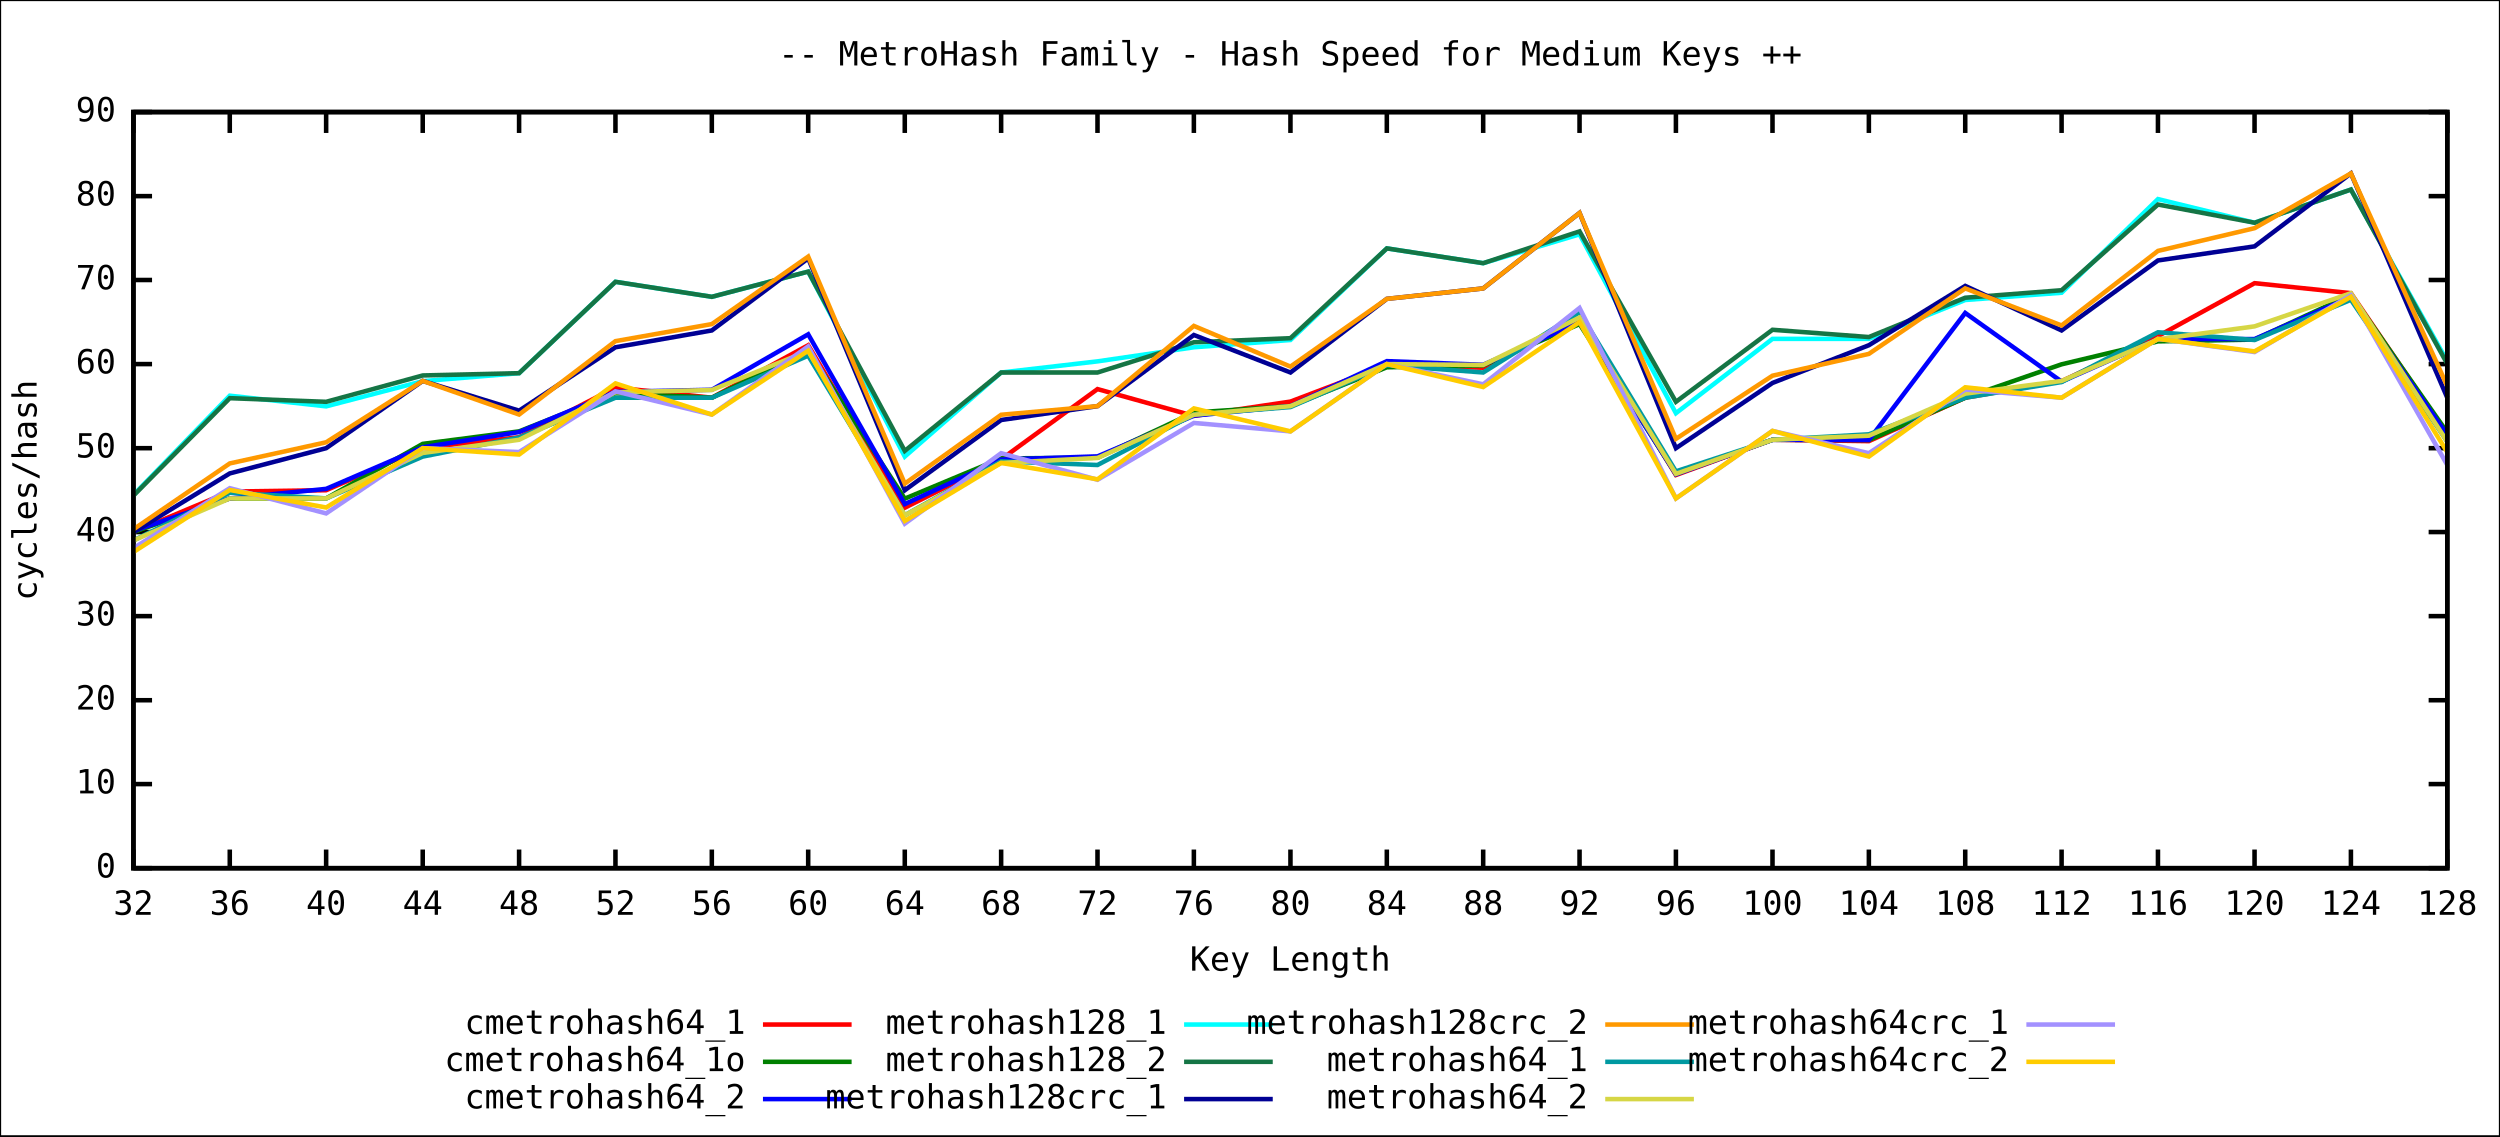
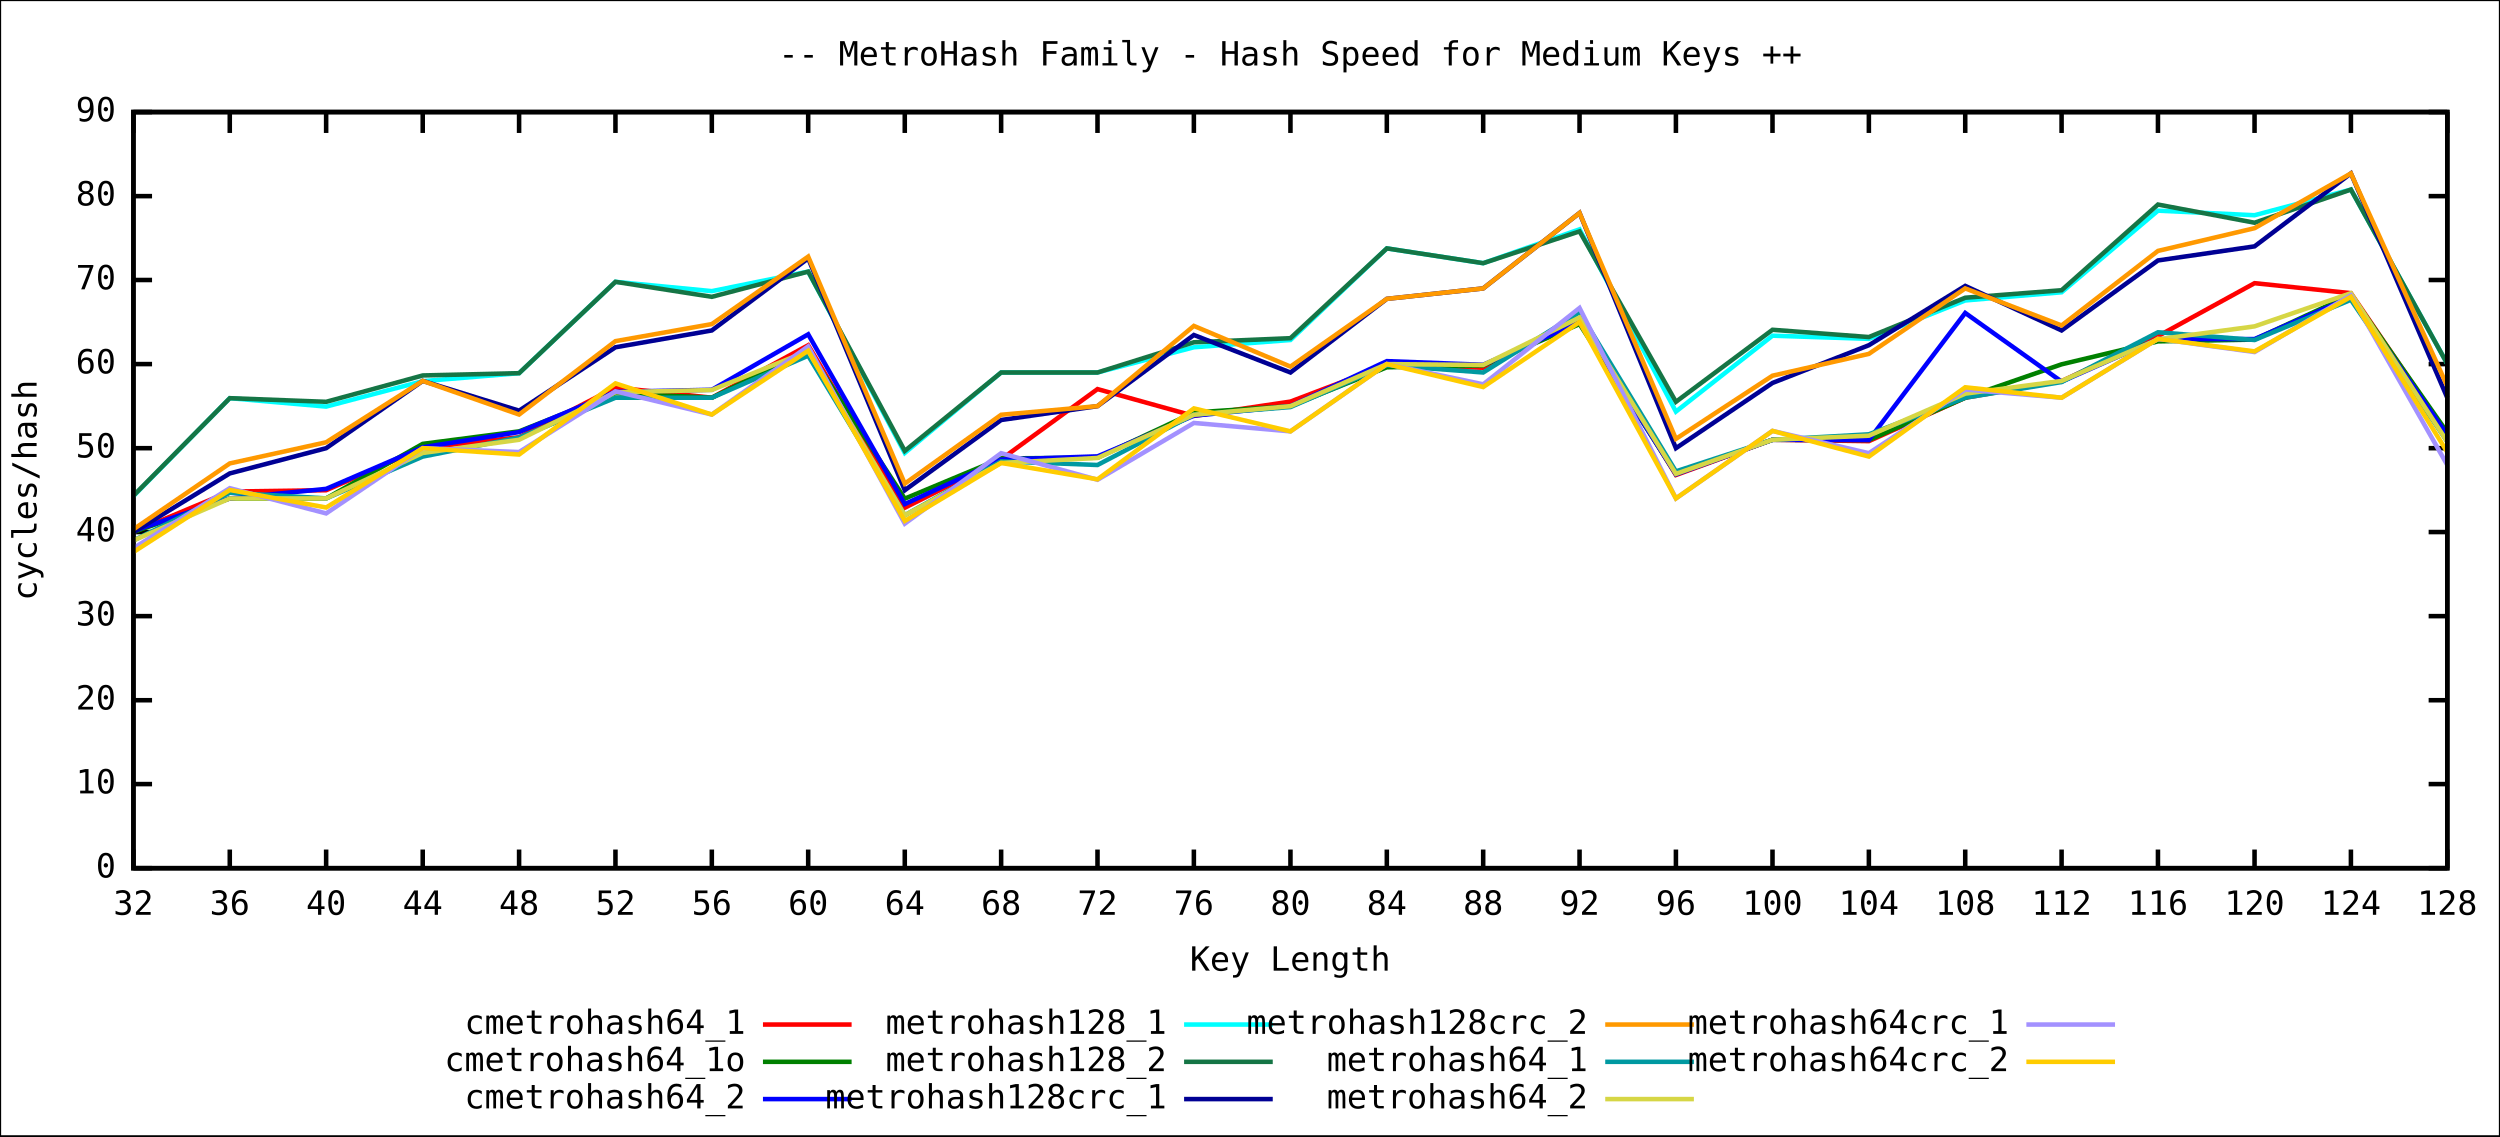
<svg xmlns="http://www.w3.org/2000/svg" xmlns:xlink="http://www.w3.org/1999/xlink" width="1100" height="500" viewBox="0 0 1100 500">
  <rect x="0" y="0" width="1100" height="500" fill="#ffffff" stroke="black" stroke-width="1" />
  <g id="gnuplot_canvas">
    <defs>
      <circle id="gpDot" r="0.5" stroke-width="0.5" />
      <path id="gpPt0" stroke-width="0.244" stroke="currentColor" d="M-1,0 h2 M0,-1 v2" />
      <path id="gpPt1" stroke-width="0.244" stroke="currentColor" d="M-1,-1 L1,1 M1,-1 L-1,1" />
      <path id="gpPt2" stroke-width="0.244" stroke="currentColor" d="M-1,0 L1,0 M0,-1 L0,1 M-1,-1 L1,1 M-1,1 L1,-1" />
      <rect id="gpPt3" stroke-width="0.244" stroke="currentColor" x="-1" y="-1" width="2" height="2" />
      <rect id="gpPt4" stroke-width="0.244" stroke="currentColor" fill="currentColor" x="-1" y="-1" width="2" height="2" />
      <circle id="gpPt5" stroke-width="0.244" stroke="currentColor" cx="0" cy="0" r="1" />
      <use xlink:href="#gpPt5" id="gpPt6" fill="currentColor" stroke="none" />
      <path id="gpPt7" stroke-width="0.244" stroke="currentColor" d="M0,-1.33 L-1.33,0.67 L1.33,0.67 z" />
      <use xlink:href="#gpPt7" id="gpPt8" fill="currentColor" stroke="none" />
      <use xlink:href="#gpPt7" id="gpPt9" stroke="currentColor" transform="rotate(180)" />
      <use xlink:href="#gpPt9" id="gpPt10" fill="currentColor" stroke="none" />
      <use xlink:href="#gpPt3" id="gpPt11" stroke="currentColor" transform="rotate(45)" />
      <use xlink:href="#gpPt11" id="gpPt12" fill="currentColor" stroke="none" />
    </defs>
    <g style="fill:none; color:white; stroke:black; stroke-width:2.00; stroke-linecap:butt; stroke-linejoin:miter">
</g>
    <g style="fill:none; color:black; stroke:currentColor; stroke-width:2.00; stroke-linecap:butt; stroke-linejoin:miter">
      <path stroke="black" d="M58.7,382.0 L66.9,382.0 M1076.8,382.0 L1068.6,382.0  h0.01" />
      <g transform="translate(51.0,386.1)" style="stroke:none; fill:black; font-family:mono; font-size:11.00pt; text-anchor:end">
        <text> 0</text>
      </g>
      <path stroke="black" d="M58.7,345.0 L66.9,345.0 M1076.8,345.0 L1068.6,345.0  h0.01" />
      <g transform="translate(51.0,349.1)" style="stroke:none; fill:black; font-family:mono; font-size:11.00pt; text-anchor:end">
        <text> 10</text>
      </g>
      <path stroke="black" d="M58.7,308.1 L66.9,308.1 M1076.8,308.1 L1068.6,308.1  h0.01" />
      <g transform="translate(51.0,312.2)" style="stroke:none; fill:black; font-family:mono; font-size:11.00pt; text-anchor:end">
        <text> 20</text>
      </g>
      <path stroke="black" d="M58.7,271.1 L66.9,271.1 M1076.8,271.1 L1068.6,271.1  h0.01" />
      <g transform="translate(51.0,275.2)" style="stroke:none; fill:black; font-family:mono; font-size:11.00pt; text-anchor:end">
        <text> 30</text>
      </g>
      <path stroke="black" d="M58.7,234.1 L66.9,234.1 M1076.8,234.1 L1068.6,234.1  h0.01" />
      <g transform="translate(51.0,238.2)" style="stroke:none; fill:black; font-family:mono; font-size:11.00pt; text-anchor:end">
        <text> 40</text>
      </g>
      <path stroke="black" d="M58.7,197.2 L66.9,197.2 M1076.8,197.2 L1068.6,197.2  h0.01" />
      <g transform="translate(51.0,201.3)" style="stroke:none; fill:black; font-family:mono; font-size:11.00pt; text-anchor:end">
        <text> 50</text>
      </g>
      <path stroke="black" d="M58.7,160.2 L66.9,160.2 M1076.8,160.2 L1068.6,160.2  h0.01" />
      <g transform="translate(51.0,164.3)" style="stroke:none; fill:black; font-family:mono; font-size:11.00pt; text-anchor:end">
        <text> 60</text>
      </g>
      <path stroke="black" d="M58.7,123.2 L66.9,123.2 M1076.8,123.2 L1068.6,123.2  h0.01" />
      <g transform="translate(51.0,127.3)" style="stroke:none; fill:black; font-family:mono; font-size:11.00pt; text-anchor:end">
        <text> 70</text>
      </g>
      <path stroke="black" d="M58.7,86.3 L66.9,86.3 M1076.8,86.3 L1068.6,86.3  h0.01" />
      <g transform="translate(51.0,90.4)" style="stroke:none; fill:black; font-family:mono; font-size:11.00pt; text-anchor:end">
        <text> 80</text>
      </g>
      <path stroke="black" d="M58.7,49.3 L66.9,49.3 M1076.8,49.3 L1068.6,49.3  h0.01" />
      <g transform="translate(51.0,53.4)" style="stroke:none; fill:black; font-family:mono; font-size:11.00pt; text-anchor:end">
        <text> 90</text>
      </g>
      <path stroke="black" d="M58.7,382.0 L58.7,373.8 M58.7,49.3 L58.7,57.5  h0.01" />
      <g transform="translate(58.7,402.5)" style="stroke:none; fill:black; font-family:mono; font-size:11.00pt; text-anchor:middle">
        <text> 32</text>
      </g>
      <path stroke="black" d="M101.1,382.0 L101.1,373.8 M101.1,49.3 L101.1,57.5  h0.01" />
      <g transform="translate(101.1,402.5)" style="stroke:none; fill:black; font-family:mono; font-size:11.00pt; text-anchor:middle">
        <text> 36</text>
      </g>
      <path stroke="black" d="M143.5,382.0 L143.5,373.8 M143.5,49.3 L143.5,57.5  h0.01" />
      <g transform="translate(143.5,402.5)" style="stroke:none; fill:black; font-family:mono; font-size:11.00pt; text-anchor:middle">
        <text> 40</text>
      </g>
      <path stroke="black" d="M186.0,382.0 L186.0,373.8 M186.0,49.3 L186.0,57.5  h0.01" />
      <g transform="translate(186.0,402.5)" style="stroke:none; fill:black; font-family:mono; font-size:11.00pt; text-anchor:middle">
        <text> 44</text>
      </g>
      <path stroke="black" d="M228.4,382.0 L228.4,373.8 M228.4,49.3 L228.4,57.5  h0.01" />
      <g transform="translate(228.4,402.5)" style="stroke:none; fill:black; font-family:mono; font-size:11.00pt; text-anchor:middle">
        <text> 48</text>
      </g>
      <path stroke="black" d="M270.8,382.0 L270.8,373.8 M270.8,49.3 L270.8,57.5  h0.01" />
      <g transform="translate(270.8,402.5)" style="stroke:none; fill:black; font-family:mono; font-size:11.00pt; text-anchor:middle">
        <text> 52</text>
      </g>
      <path stroke="black" d="M313.2,382.0 L313.2,373.8 M313.2,49.3 L313.2,57.5  h0.01" />
      <g transform="translate(313.2,402.5)" style="stroke:none; fill:black; font-family:mono; font-size:11.00pt; text-anchor:middle">
        <text> 56</text>
      </g>
      <path stroke="black" d="M355.6,382.0 L355.6,373.8 M355.6,49.3 L355.6,57.5  h0.01" />
      <g transform="translate(355.6,402.5)" style="stroke:none; fill:black; font-family:mono; font-size:11.00pt; text-anchor:middle">
        <text> 60</text>
      </g>
      <path stroke="black" d="M398.1,382.0 L398.1,373.8 M398.1,49.3 L398.1,57.5  h0.01" />
      <g transform="translate(398.1,402.5)" style="stroke:none; fill:black; font-family:mono; font-size:11.00pt; text-anchor:middle">
        <text> 64</text>
      </g>
      <path stroke="black" d="M440.5,382.0 L440.5,373.8 M440.5,49.3 L440.5,57.5  h0.01" />
      <g transform="translate(440.5,402.5)" style="stroke:none; fill:black; font-family:mono; font-size:11.00pt; text-anchor:middle">
        <text> 68</text>
      </g>
      <path stroke="black" d="M482.9,382.0 L482.9,373.8 M482.9,49.3 L482.9,57.5  h0.01" />
      <g transform="translate(482.9,402.5)" style="stroke:none; fill:black; font-family:mono; font-size:11.00pt; text-anchor:middle">
        <text> 72</text>
      </g>
      <path stroke="black" d="M525.3,382.0 L525.3,373.8 M525.3,49.3 L525.3,57.5  h0.01" />
      <g transform="translate(525.3,402.5)" style="stroke:none; fill:black; font-family:mono; font-size:11.00pt; text-anchor:middle">
        <text> 76</text>
      </g>
      <path stroke="black" d="M567.8,382.0 L567.8,373.8 M567.8,49.3 L567.8,57.5  h0.01" />
      <g transform="translate(567.8,402.5)" style="stroke:none; fill:black; font-family:mono; font-size:11.00pt; text-anchor:middle">
        <text> 80</text>
      </g>
      <path stroke="black" d="M610.2,382.0 L610.2,373.8 M610.2,49.3 L610.2,57.5  h0.01" />
      <g transform="translate(610.2,402.5)" style="stroke:none; fill:black; font-family:mono; font-size:11.00pt; text-anchor:middle">
        <text> 84</text>
      </g>
      <path stroke="black" d="M652.6,382.0 L652.6,373.8 M652.6,49.3 L652.6,57.5  h0.01" />
      <g transform="translate(652.6,402.5)" style="stroke:none; fill:black; font-family:mono; font-size:11.00pt; text-anchor:middle">
        <text> 88</text>
      </g>
      <path stroke="black" d="M695.0,382.0 L695.0,373.8 M695.0,49.3 L695.0,57.5  h0.01" />
      <g transform="translate(695.0,402.5)" style="stroke:none; fill:black; font-family:mono; font-size:11.00pt; text-anchor:middle">
        <text> 92</text>
      </g>
      <path stroke="black" d="M737.4,382.0 L737.4,373.8 M737.4,49.3 L737.4,57.5  h0.01" />
      <g transform="translate(737.4,402.5)" style="stroke:none; fill:black; font-family:mono; font-size:11.00pt; text-anchor:middle">
        <text> 96</text>
      </g>
      <path stroke="black" d="M779.9,382.0 L779.9,373.8 M779.9,49.3 L779.9,57.5  h0.01" />
      <g transform="translate(779.9,402.5)" style="stroke:none; fill:black; font-family:mono; font-size:11.00pt; text-anchor:middle">
        <text> 100</text>
      </g>
      <path stroke="black" d="M822.3,382.0 L822.3,373.8 M822.3,49.3 L822.3,57.5  h0.01" />
      <g transform="translate(822.3,402.5)" style="stroke:none; fill:black; font-family:mono; font-size:11.00pt; text-anchor:middle">
        <text> 104</text>
      </g>
      <path stroke="black" d="M864.7,382.0 L864.7,373.8 M864.7,49.3 L864.7,57.5  h0.01" />
      <g transform="translate(864.7,402.5)" style="stroke:none; fill:black; font-family:mono; font-size:11.00pt; text-anchor:middle">
        <text> 108</text>
      </g>
      <path stroke="black" d="M907.1,382.0 L907.1,373.8 M907.1,49.3 L907.1,57.5  h0.01" />
      <g transform="translate(907.1,402.5)" style="stroke:none; fill:black; font-family:mono; font-size:11.00pt; text-anchor:middle">
        <text> 112</text>
      </g>
      <path stroke="black" d="M949.5,382.0 L949.5,373.8 M949.5,49.3 L949.5,57.5  h0.01" />
      <g transform="translate(949.5,402.5)" style="stroke:none; fill:black; font-family:mono; font-size:11.00pt; text-anchor:middle">
        <text> 116</text>
      </g>
      <path stroke="black" d="M992.0,382.0 L992.0,373.8 M992.0,49.3 L992.0,57.5  h0.01" />
      <g transform="translate(992.0,402.5)" style="stroke:none; fill:black; font-family:mono; font-size:11.00pt; text-anchor:middle">
        <text> 120</text>
      </g>
      <path stroke="black" d="M1034.4,382.0 L1034.4,373.8 M1034.4,49.3 L1034.4,57.5  h0.01" />
      <g transform="translate(1034.4,402.5)" style="stroke:none; fill:black; font-family:mono; font-size:11.00pt; text-anchor:middle">
        <text> 124</text>
      </g>
      <path stroke="black" d="M1076.8,382.0 L1076.8,373.8 M1076.8,49.3 L1076.8,57.5  h0.01" />
      <g transform="translate(1076.8,402.5)" style="stroke:none; fill:black; font-family:mono; font-size:11.00pt; text-anchor:middle">
        <text> 128</text>
      </g>
      <path stroke="black" d="M58.7,49.3 L58.7,382.0 L1076.8,382.0 L1076.8,49.3 L58.7,49.3 Z  h0.01" />
      <g transform="translate(16.1,215.7) rotate(270)" style="stroke:none; fill:black; font-family:mono; font-size:11.00pt; text-anchor:middle">
        <text>cycles/hash</text>
      </g>
      <g transform="translate(567.7,427.1)" style="stroke:none; fill:black; font-family:mono; font-size:11.00pt; text-anchor:middle">
        <text>Key Length</text>
      </g>
      <g transform="translate(567.7,28.8)" style="stroke:none; fill:black; font-family:mono; font-size:11.00pt; text-anchor:middle">
        <text>
          <a href="MetroHash_Family.short.svg">--</a> MetroHash Family - Hash Speed for Medium Keys <a href="MetroHash_Family.long.svg">++</a>
        </text>
      </g>
    </g>
    <g id="cmetrohash64_1">
      <g style="fill:none; color:red; stroke:currentColor; stroke-width:2.00; stroke-linecap:butt; stroke-linejoin:miter">
        <g visibility="visible">
          <g transform="translate(328.0,454.9)" style="stroke:none; fill:black; font-family:mono; font-size:11.00pt; text-anchor:end">
            <text>cmetrohash64_1</text>
          </g>
          <path d="M335.7,450.8 L374.7,450.8  h0.01" />
        </g>
        <path d="M58.7,234.1 L101.1,216.3 L143.5,215.7 L186.0,197.1 L228.4,192.4 L270.8,170.5 L313.2,175.0 L355.6,151.9    L398.1,223.4 L440.5,202.1 L482.9,171.2 L525.3,183.0 L567.8,176.7 L610.2,160.6 L652.6,161.8 L695.0,140.2    L737.4,209.0 L779.9,193.5 L822.3,194.1 L864.7,175.0 L907.1,167.7 L949.5,147.9 L992.0,124.6 L1034.4,129.0    L1076.8,191.1  h0.01" />
      </g>
    </g>
    <g id="cmetrohash64_1o">
      <g style="fill:none; color:green; stroke:currentColor; stroke-width:2.00; stroke-linecap:butt; stroke-linejoin:miter">
        <g visibility="visible">
          <g transform="translate(328.0,471.3)" style="stroke:none; fill:black; font-family:mono; font-size:11.00pt; text-anchor:end">
            <text>cmetrohash64_1o</text>
          </g>
          <path d="M335.7,467.2 L374.7,467.2  h0.01" />
        </g>
        <path d="M58.7,234.1 L101.1,219.3 L143.5,219.3 L186.0,195.3 L228.4,189.8 L270.8,173.0 L313.2,175.0 L355.6,154.2    L398.1,219.4 L440.5,201.7 L482.9,201.4 L525.3,181.5 L567.8,178.7 L610.2,161.6 L652.6,160.8 L695.0,142.6    L737.4,208.5 L779.9,193.5 L822.3,193.6 L864.7,175.0 L907.1,160.3 L949.5,150.2 L992.0,149.4 L1034.4,129.7    L1076.8,190.3  h0.01" />
      </g>
    </g>
    <g id="cmetrohash64_2">
      <g style="fill:none; color:blue; stroke:currentColor; stroke-width:2.00; stroke-linecap:butt; stroke-linejoin:miter">
        <g visibility="visible">
          <g transform="translate(328.0,487.7)" style="stroke:none; fill:black; font-family:mono; font-size:11.00pt; text-anchor:end">
            <text>cmetrohash64_2</text>
          </g>
          <path d="M335.7,483.6 L374.7,483.6  h0.01" />
        </g>
        <path d="M58.7,233.6 L101.1,219.3 L143.5,215.1 L186.0,196.8 L228.4,190.1 L270.8,172.4 L313.2,171.5 L355.6,147.1    L398.1,221.8 L440.5,202.2 L482.9,200.8 L525.3,182.9 L567.8,178.7 L610.2,158.9 L652.6,160.5 L695.0,141.8    L737.4,208.7 L779.9,193.5 L822.3,193.6 L864.7,137.7 L907.1,167.9 L949.5,149.2 L992.0,149.2 L1034.4,130.7    L1076.8,191.4  h0.01" />
      </g>
    </g>
    <g id="metrohash128_1">
      <g style="fill:none; color:cyan; stroke:currentColor; stroke-width:2.00; stroke-linecap:butt; stroke-linejoin:miter">
        <g visibility="visible">
          <g transform="translate(513.3,454.9)" style="stroke:none; fill:black; font-family:mono; font-size:11.00pt; text-anchor:end">
            <text>metrohash128_1</text>
          </g>
          <path d="M521.0,450.8 L560.0,450.8  h0.01" />
        </g>
-         <path d="M58.7,217.8 L101.1,174.1 L143.5,178.8 L186.0,167.7 L228.4,164.2 L270.8,124.0 L313.2,130.6 L355.6,119.5    L398.1,200.9 L440.5,163.9 L482.9,159.0 L525.3,152.8 L567.8,149.6 L610.2,109.3 L652.6,115.8 L695.0,103.1    L737.4,181.8 L779.9,149.1 L822.3,149.1 L864.7,132.0 L907.1,128.8 L949.5,87.6 L992.0,98.0 L1034.4,83.4    L1076.8,159.0  h0.01" />
+         <path d="M58.7,218.3 L101.1,175.2 L143.5,178.9 L186.0,167.7 L228.4,164.2 L270.8,124.0 L313.2,128.1 L355.6,119.5    L398.1,199.3 L440.5,163.9 L482.9,163.9 L525.3,152.8 L567.8,149.6 L610.2,109.3 L652.6,115.8 L695.0,100.9    L737.4,181.1 L779.9,147.7 L822.3,149.1 L864.7,132.2 L907.1,128.6 L949.5,92.7 L992.0,94.7 L1034.4,83.4    L1076.8,160.1  h0.01" />
      </g>
    </g>
    <g id="metrohash128_2">
      <g style="fill:none; color:#157545; stroke:currentColor; stroke-width:2.00; stroke-linecap:butt; stroke-linejoin:miter">
        <g visibility="visible">
          <g transform="translate(513.3,471.3)" style="stroke:none; fill:black; font-family:mono; font-size:11.00pt; text-anchor:end">
            <text>metrohash128_2</text>
          </g>
          <path d="M521.0,467.2 L560.0,467.2  h0.01" />
        </g>
        <path d="M58.7,218.1 L101.1,175.2 L143.5,176.8 L186.0,165.2 L228.4,164.2 L270.8,124.0 L313.2,130.6 L355.6,119.5    L398.1,198.4 L440.5,163.9 L482.9,163.9 L525.3,150.6 L567.8,148.8 L610.2,109.3 L652.6,115.8 L695.0,101.8    L737.4,176.8 L779.9,145.1 L822.3,148.3 L864.7,131.0 L907.1,127.7 L949.5,90.0 L992.0,98.0 L1034.4,83.4    L1076.8,160.1  h0.01" />
      </g>
    </g>
    <g id="metrohash128crc_1">
      <g style="fill:none; color:#000094; stroke:currentColor; stroke-width:2.00; stroke-linecap:butt; stroke-linejoin:miter">
        <g visibility="visible">
          <g transform="translate(513.3,487.7)" style="stroke:none; fill:black; font-family:mono; font-size:11.00pt; text-anchor:end">
            <text>metrohash128crc_1</text>
          </g>
          <path d="M521.0,483.6 L560.0,483.6  h0.01" />
        </g>
        <path d="M58.7,234.2 L101.1,208.3 L143.5,197.2 L186.0,167.6 L228.4,180.7 L270.8,152.8 L313.2,145.4 L355.6,113.7    L398.1,215.7 L440.5,184.8 L482.9,178.7 L525.3,147.4 L567.8,163.9 L610.2,131.5 L652.6,126.9 L695.0,93.7    L737.4,197.2 L779.9,168.5 L822.3,151.9 L864.7,125.8 L907.1,145.4 L949.5,114.6 L992.0,108.4 L1034.4,76.3    L1076.8,175.0  h0.01" />
      </g>
    </g>
    <g id="metrohash128crc_2">
      <g style="fill:none; color:#FF9900; stroke:currentColor; stroke-width:2.00; stroke-linecap:butt; stroke-linejoin:miter">
        <g visibility="visible">
          <g transform="translate(698.6,454.9)" style="stroke:none; fill:black; font-family:mono; font-size:11.00pt; text-anchor:end">
            <text>metrohash128crc_2</text>
          </g>
          <path d="M706.3,450.8 L745.3,450.8  h0.01" />
        </g>
        <path d="M58.7,232.9 L101.1,203.9 L143.5,194.6 L186.0,167.6 L228.4,182.4 L270.8,150.1 L313.2,142.6 L355.6,112.9    L398.1,212.8 L440.5,182.5 L482.9,178.7 L525.3,143.4 L567.8,161.3 L610.2,131.5 L652.6,126.9 L695.0,93.7    L737.4,193.1 L779.9,165.3 L822.3,155.7 L864.7,126.9 L907.1,143.2 L949.5,110.4 L992.0,100.4 L1034.4,76.3    L1076.8,169.9  h0.01" />
      </g>
    </g>
    <g id="metrohash64_1">
      <g style="fill:none; color:#0099A1; stroke:currentColor; stroke-width:2.00; stroke-linecap:butt; stroke-linejoin:miter">
        <g visibility="visible">
          <g transform="translate(698.6,471.3)" style="stroke:none; fill:black; font-family:mono; font-size:11.00pt; text-anchor:end">
            <text>metrohash64_1</text>
          </g>
          <path d="M706.3,467.2 L745.3,467.2  h0.01" />
        </g>
        <path d="M58.7,237.8 L101.1,216.8 L143.5,219.3 L186.0,200.9 L228.4,192.5 L270.8,175.0 L313.2,175.0 L355.6,156.5    L398.1,226.7 L440.5,203.0 L482.9,204.6 L525.3,182.4 L567.8,179.1 L610.2,160.7 L652.6,163.9 L695.0,137.4    L737.4,207.4 L779.9,193.5 L822.3,191.1 L864.7,175.0 L907.1,168.1 L949.5,146.2 L992.0,149.6 L1034.4,131.9    L1076.8,194.3  h0.01" />
      </g>
    </g>
    <g id="metrohash64_2">
      <g style="fill:none; color:#D6D645; stroke:currentColor; stroke-width:2.00; stroke-linecap:butt; stroke-linejoin:miter">
        <g visibility="visible">
          <g transform="translate(698.6,487.7)" style="stroke:none; fill:black; font-family:mono; font-size:11.00pt; text-anchor:end">
            <text>metrohash64_2</text>
          </g>
          <path d="M706.3,483.6 L745.3,483.6  h0.01" />
        </g>
        <path d="M58.7,237.8 L101.1,219.3 L143.5,219.3 L186.0,199.3 L228.4,193.5 L270.8,172.6 L313.2,171.6 L355.6,154.4    L398.1,226.7 L440.5,203.7 L482.9,201.5 L525.3,182.5 L567.8,178.7 L610.2,160.2 L652.6,160.6 L695.0,139.7    L737.4,208.5 L779.9,193.5 L822.3,191.7 L864.7,173.2 L907.1,167.6 L949.5,149.3 L992.0,143.6 L1034.4,129.0    L1076.8,194.4  h0.01" />
      </g>
    </g>
    <g id="metrohash64crc_1">
      <g style="fill:none; color:#A391FF; stroke:currentColor; stroke-width:2.00; stroke-linecap:butt; stroke-linejoin:miter">
        <g visibility="visible">
          <g transform="translate(883.9,454.9)" style="stroke:none; fill:black; font-family:mono; font-size:11.00pt; text-anchor:end">
            <text>metrohash64crc_1</text>
          </g>
          <path d="M891.6,450.8 L930.6,450.8  h0.01" />
        </g>
        <path d="M58.7,241.2 L101.1,214.8 L143.5,225.9 L186.0,197.2 L228.4,198.9 L270.8,172.2 L313.2,182.4 L355.6,152.4    L398.1,230.4 L440.5,199.4 L482.9,211.1 L525.3,186.1 L567.8,189.8 L610.2,160.2 L652.6,169.1 L695.0,135.5    L737.4,219.3 L779.9,189.6 L822.3,199.4 L864.7,171.4 L907.1,175.0 L949.5,149.1 L992.0,154.9 L1034.4,129.9    L1076.8,204.6  h0.01" />
      </g>
    </g>
    <g id="metrohash64crc_2">
      <g style="fill:none; color:#FFCC00; stroke:currentColor; stroke-width:2.00; stroke-linecap:butt; stroke-linejoin:miter">
        <g visibility="visible">
          <g transform="translate(883.9,471.3)" style="stroke:none; fill:black; font-family:mono; font-size:11.00pt; text-anchor:end">
            <text>metrohash64crc_2</text>
          </g>
          <path d="M891.6,467.2 L930.6,467.2  h0.01" />
        </g>
        <path d="M58.7,242.9 L101.1,215.6 L143.5,223.3 L186.0,197.2 L228.4,200.0 L270.8,168.7 L313.2,182.4 L355.6,154.3    L398.1,229.2 L440.5,203.7 L482.9,210.9 L525.3,179.7 L567.8,189.8 L610.2,160.2 L652.6,170.3 L695.0,141.7    L737.4,219.3 L779.9,189.6 L822.3,200.9 L864.7,170.4 L907.1,175.0 L949.5,149.1 L992.0,154.6 L1034.4,130.6    L1076.8,198.9  h0.01" />
      </g>
    </g>
    <g style="fill:none; color:black; stroke:currentColor; stroke-width:2.00; stroke-linecap:butt; stroke-linejoin:miter">
      <path stroke="black" d="M58.7,49.3 L58.7,382.0 L1076.8,382.0 L1076.8,49.3 L58.7,49.3 Z  h0.01" />
    </g>
  </g>
  <text id="coord_text" text-anchor="start" pointer-events="none" font-size="12" font-family="Arial" visibility="hidden"> </text>
</svg>
